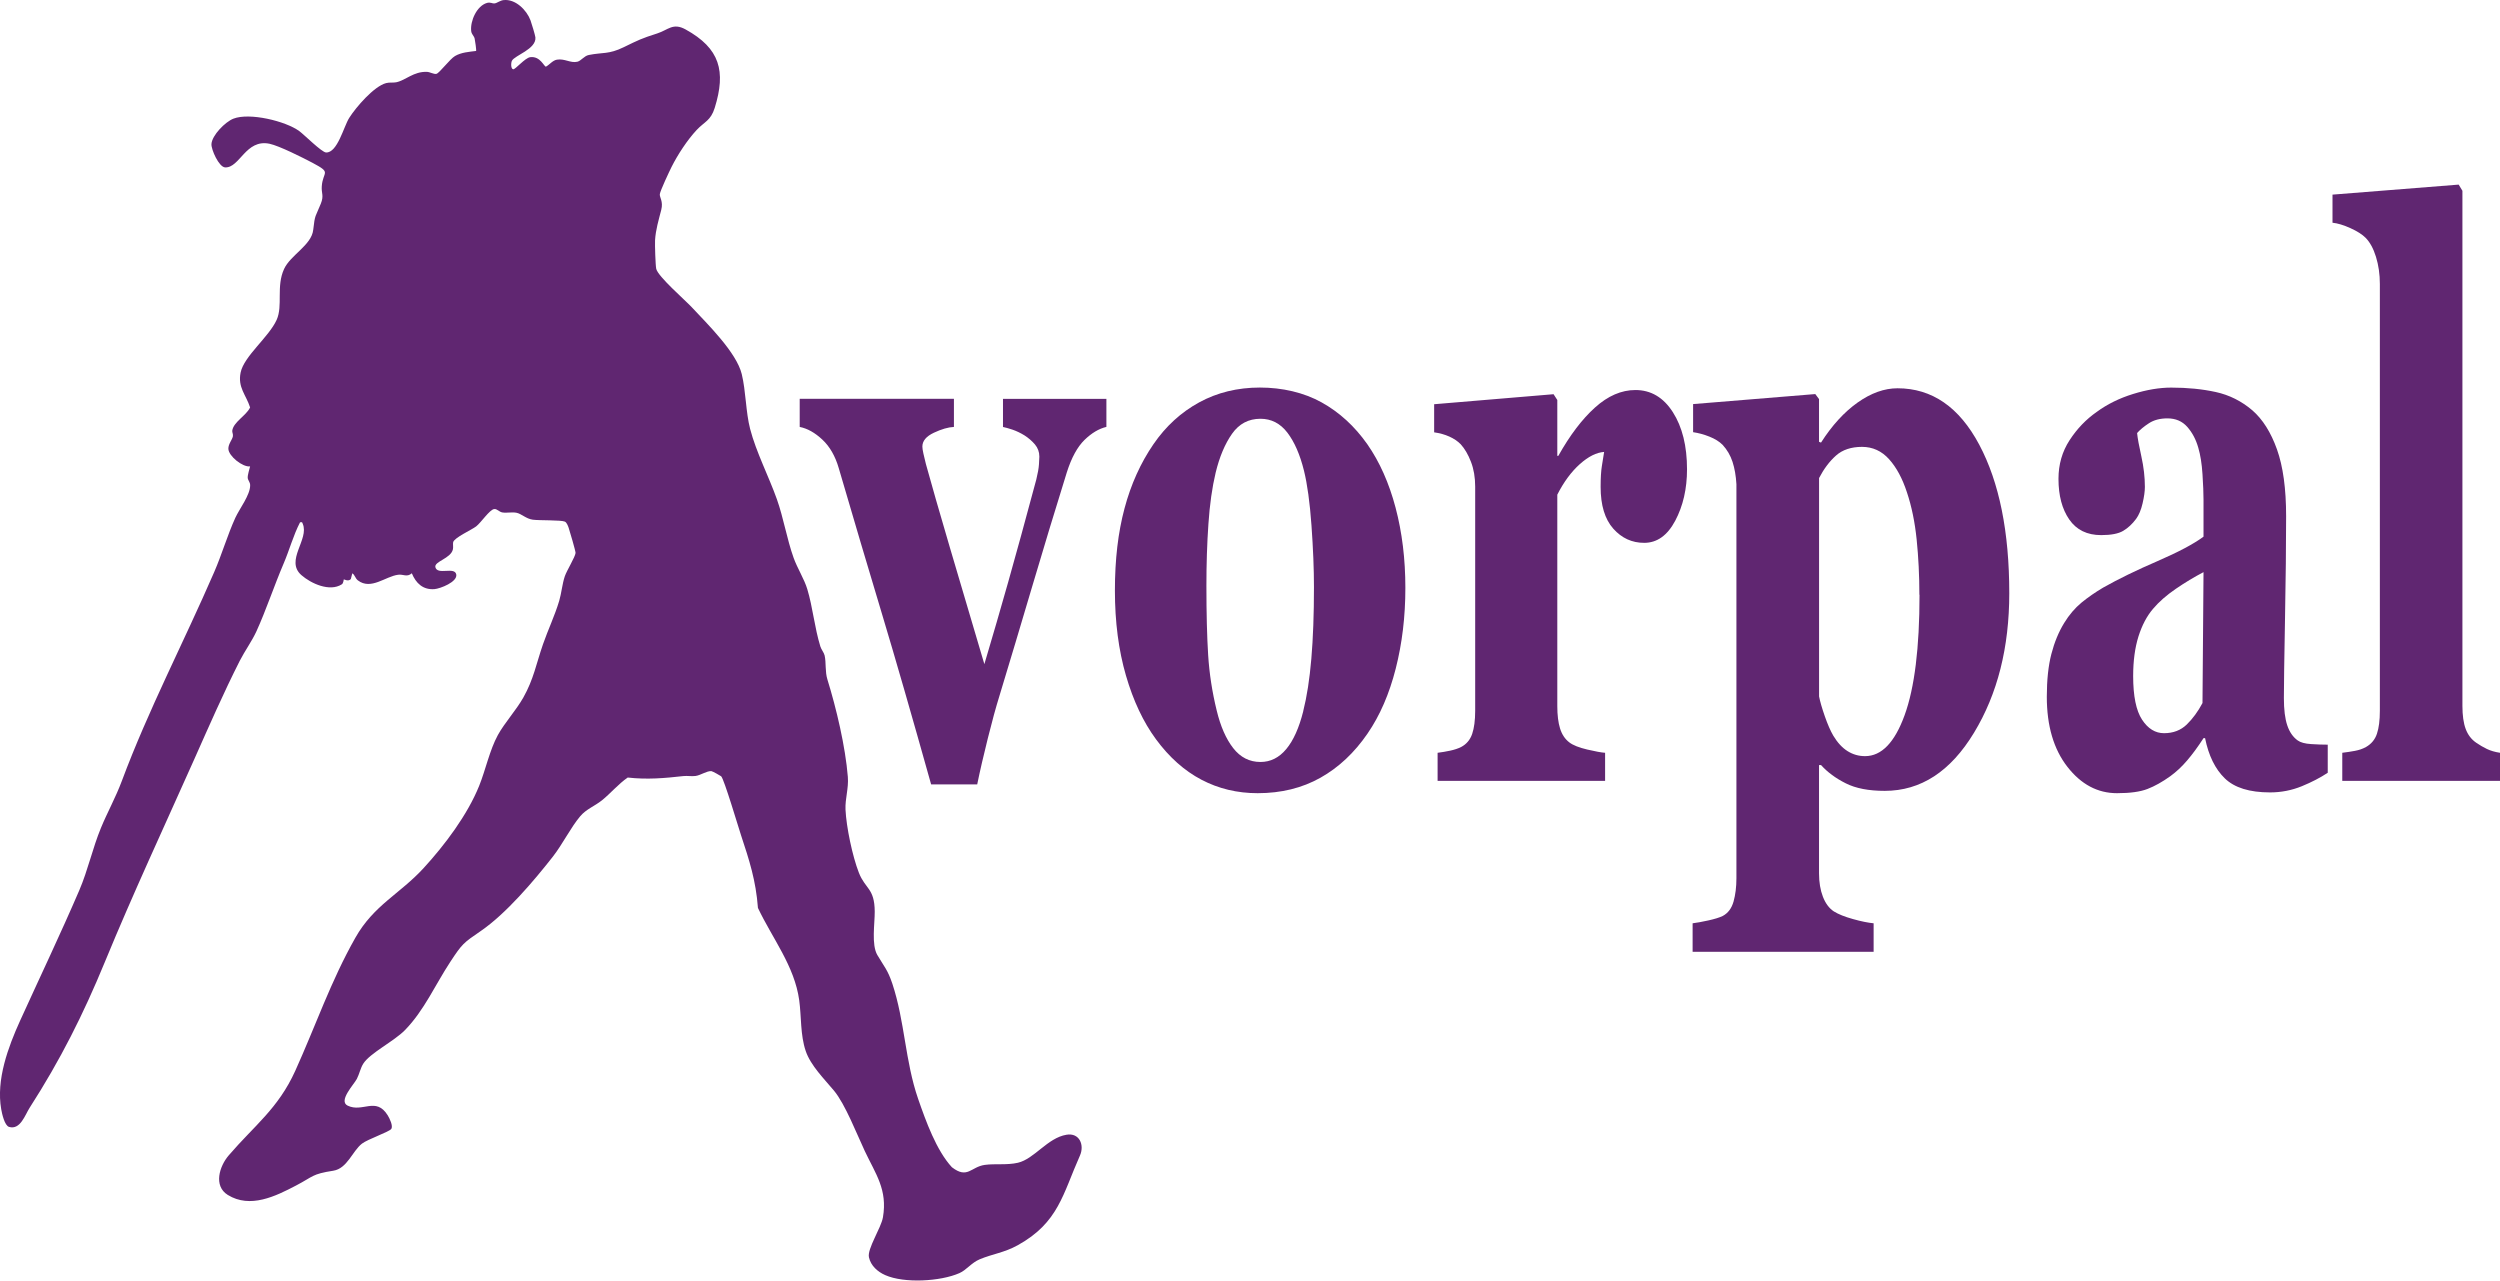
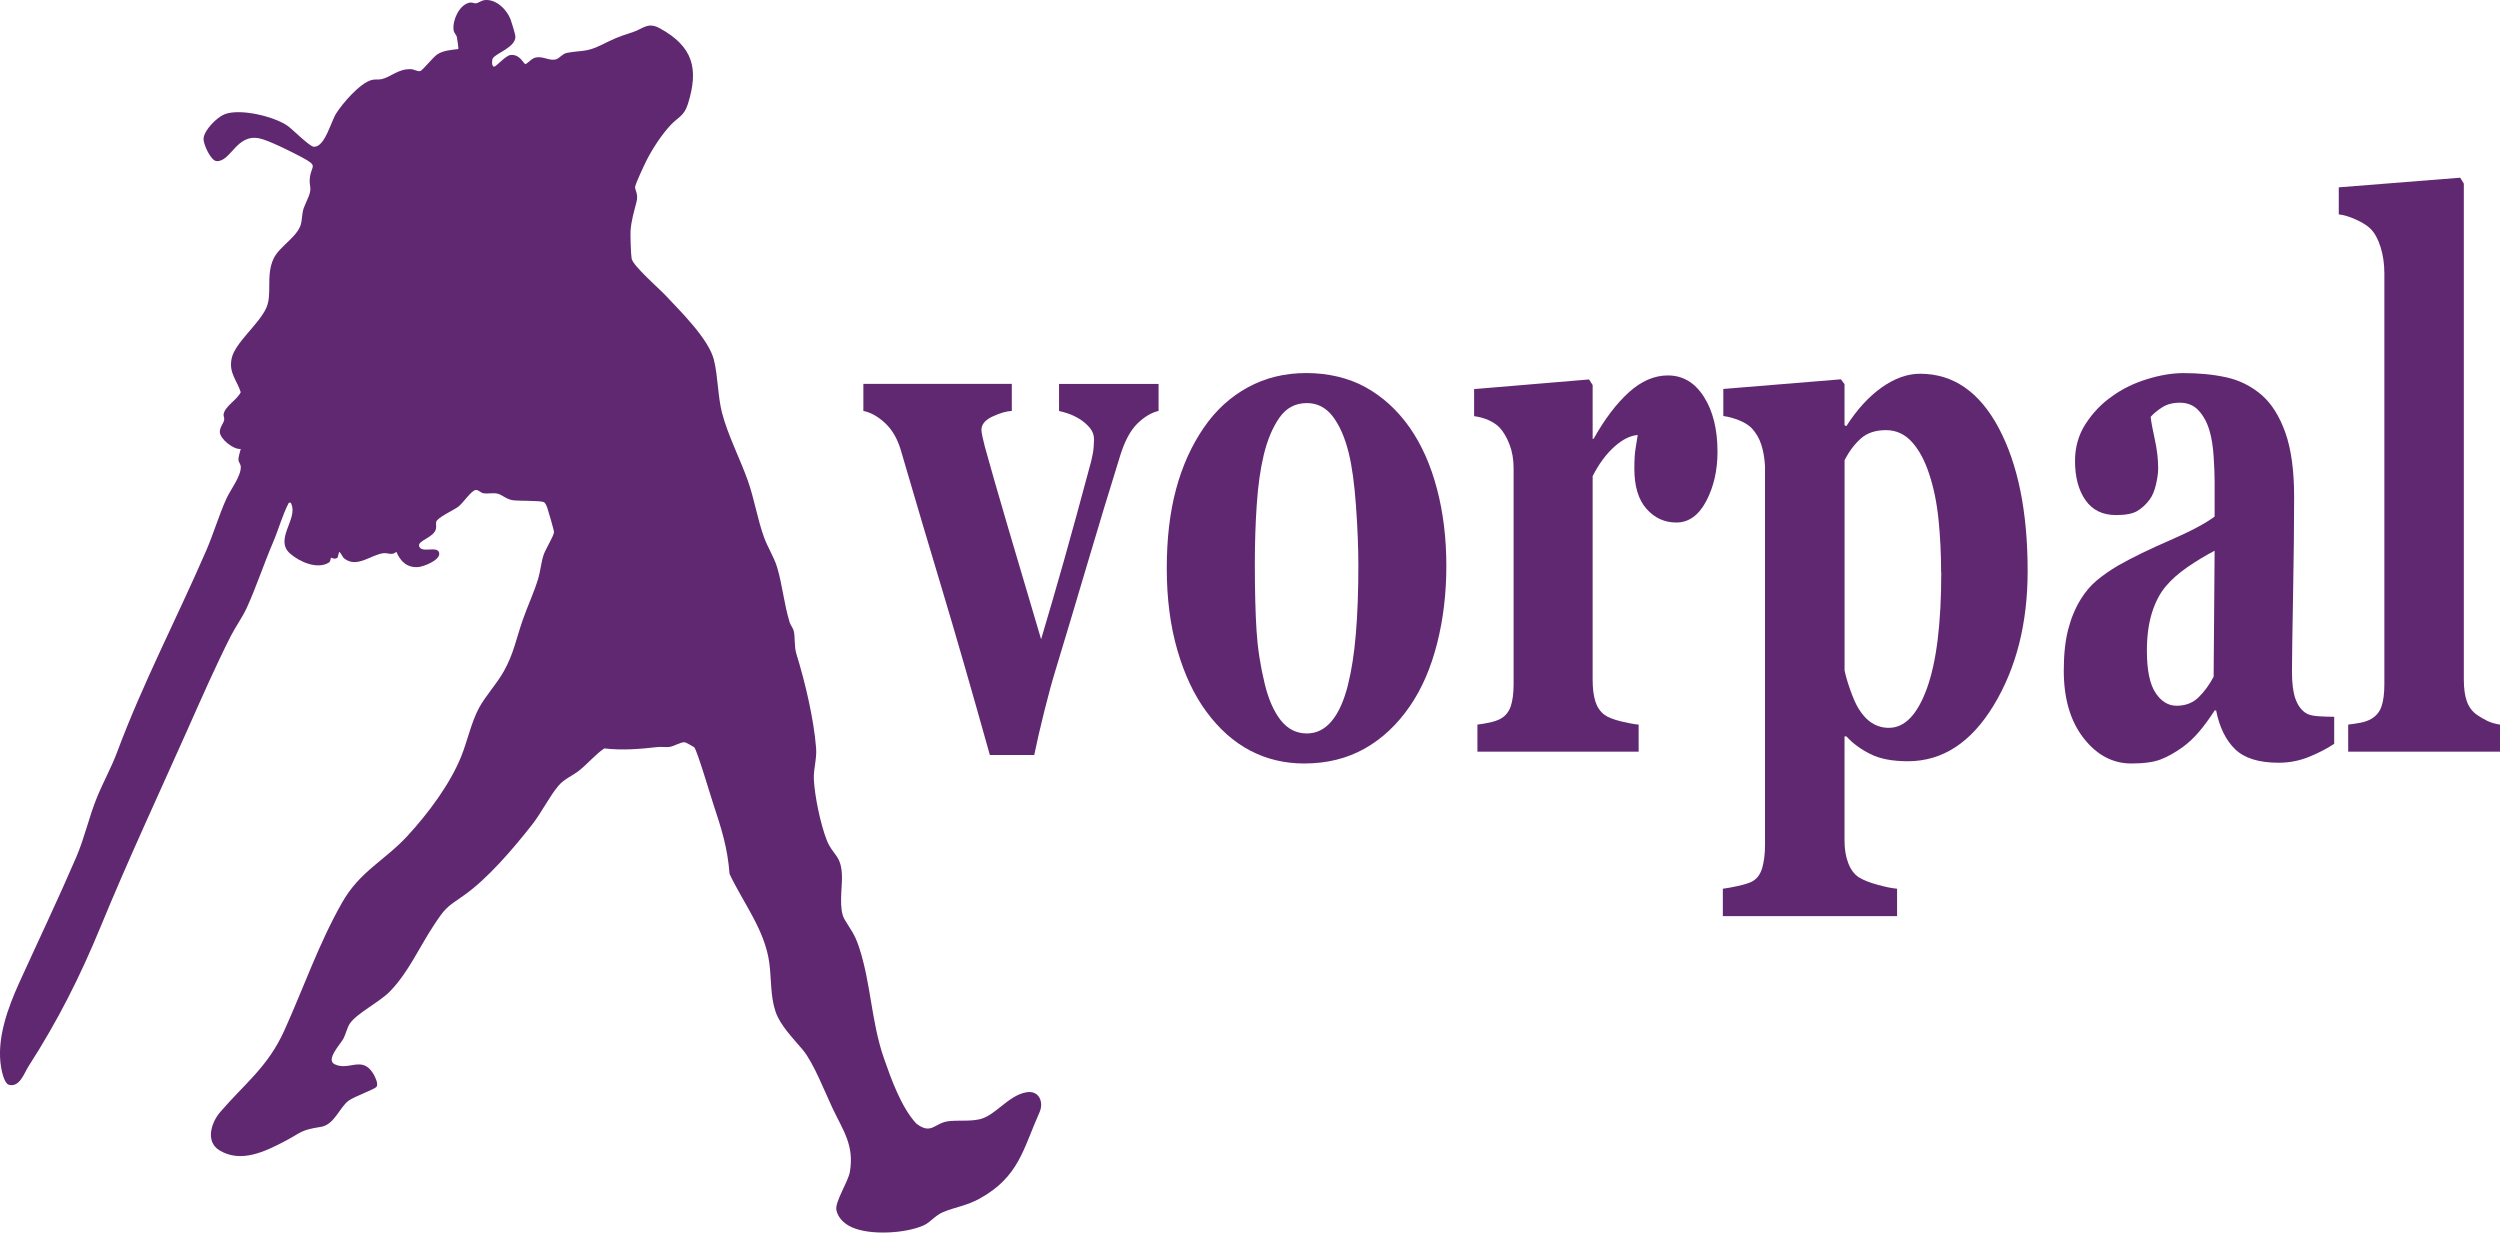
- <svg xmlns="http://www.w3.org/2000/svg" id="Layer_1" data-name="Layer 1" viewBox="0 0 514.19 263.37">
+ <svg xmlns="http://www.w3.org/2000/svg" id="Layer_1" data-name="Layer 1" viewBox="0 0 534.19 263.37">
  <defs>
    <style>
      .cls-1 {
-         fill: #602671;
+         fill: #612872;
      }
    </style>
  </defs>
  <g id="boy">
-     <path class="cls-1" d="M148.37,159.69c-.12-.11-1.85-1.08-2.06-1.09-.95-.06-2.22.87-3.27,1-.82.11-1.67-.07-2.48.02-3.91.44-7.48.75-11.45.3-1.91,1.31-3.55,3.28-5.31,4.69-1.5,1.2-3.23,1.8-4.47,3.28-1.97,2.34-3.62,5.75-5.65,8.34-3.93,5.01-9.57,11.66-14.76,15.23-3.63,2.49-3.84,2.62-6.33,6.41-3.05,4.64-5.34,9.93-9.27,13.97-2.24,2.31-7.18,4.72-8.59,6.91-.59.91-.82,2.18-1.34,3.16-.59,1.14-3.86,4.53-1.89,5.49,3.07,1.5,5.82-1.9,8.24,1.99.39.63,1.17,2.22.72,2.82s-4.83,2.1-6,3c-1.98,1.52-3.02,5.13-5.92,5.58-4.45.69-4.05,1.17-7.68,3.06-4.19,2.19-9.4,4.77-14.01,1.92-3-1.86-1.71-5.92.18-8.12,5.28-6.16,10.17-9.62,13.7-17.41,4.15-9.16,7.32-18.48,12.36-27.37,3.78-6.69,9.12-8.99,13.98-14.26,4.39-4.78,9.06-10.97,11.49-17,1.31-3.25,2.15-7.33,3.83-10.41,1.36-2.5,3.76-5.09,5.25-7.74,2.13-3.78,2.66-6.97,4.04-10.95,1.04-2.99,2.42-5.88,3.33-8.91.47-1.56.62-3.49,1.16-5.08.4-1.17,2.12-3.95,2.21-4.79.03-.32-1.22-4.59-1.43-5.2-.14-.39-.39-1.06-.76-1.24-.75-.36-5.31-.22-6.6-.4-1.37-.18-2.35-1.22-3.33-1.42s-2.01.08-2.93-.07c-.7-.12-1.1-.79-1.7-.7-.95.14-2.69,2.79-3.7,3.57-.94.72-4.56,2.34-4.73,3.27-.08.44.06.95-.05,1.45-.42,1.9-3.91,2.48-3.6,3.68.43,1.68,3.95-.18,4.29,1.47.31,1.54-3.31,2.94-4.5,3.03-2.35.17-3.79-1.21-4.64-3.26-.99.87-1.76.16-2.8.3-2.62.33-5.59,3.21-8.28,1.17-.59-.45-.62-1.15-1.16-1.46l-.31,1.19c-.55.57-1.38.01-1.44.06-.05.04-.04.78-.42,1.02-2.5,1.59-6.34-.18-8.31-1.91-3.4-3,1.66-7.34.29-10.54-.15-.35-.06-.38-.56-.31-1.4,2.72-2.18,5.69-3.38,8.49-1.94,4.54-3.62,9.62-5.58,13.91-.93,2.04-2.41,4.07-3.43,6.07-3.34,6.6-6.32,13.42-9.32,20.16-6.21,13.93-12.64,27.72-18.43,41.79-4.45,10.81-9.17,20.19-15.48,30-.92,1.43-1.91,4.61-4.22,3.93-.93-.27-1.46-2.72-1.62-3.64-1.07-6.05,1.42-12.78,3.89-18.22,4.05-8.91,8.3-17.81,12.17-26.81,1.78-4.15,2.74-8.68,4.44-12.8,1.34-3.26,3.04-6.28,4.31-9.69,5.48-14.69,12.75-28.55,19-42.97,1.56-3.59,2.74-7.64,4.34-11.15.85-1.86,3.09-4.72,3.05-6.71,0-.63-.46-1-.5-1.5-.04-.59.34-1.73.49-2.36-1.55.18-4.42-2.12-4.47-3.62-.03-.98.8-1.87.93-2.57.08-.44-.17-.83-.13-1.15.23-1.8,2.89-3.11,3.67-4.79-.83-2.6-2.58-4.11-1.95-7.18.69-3.37,5.82-7.3,7.41-10.83,1.32-2.93-.13-6.87,1.53-10.47,1.31-2.86,5.64-4.89,5.99-8.03.37-3.31.43-2.56,1.57-5.41.67-1.69.09-2.09.19-3.54.21-3.16,2.16-2.7-1.9-4.85-1.99-1.05-6.83-3.49-8.83-3.92-4.93-1.04-6.12,5-9.15,4.86-1.28-.06-2.87-3.68-2.81-4.79.1-1.82,2.85-4.58,4.51-5.23,3.31-1.3,10.71.48,13.55,2.55,1,.73,4.62,4.36,5.5,4.4,2.36.12,3.64-5.33,4.78-7.12,1.38-2.18,5.09-6.5,7.59-7.15.73-.19,1.39-.03,2.08-.17,1.97-.41,3.54-2.24,6.31-2.14.62.02,1.43.53,1.95.41.61-.14,2.76-3.05,3.83-3.67,1.31-.76,2.86-.85,4.33-1.04.09-.09-.21-2.21-.3-2.56-.15-.59-.63-.83-.71-1.55-.22-2.06,1.16-5.18,3.26-5.77.69-.2,1.05.16,1.57.1.48-.06,1.13-.61,1.83-.68,2.43-.27,4.74,2.02,5.54,4.16.2.53.97,3.08,1.01,3.51.22,2.41-4.29,3.71-4.83,4.81-.21.42-.25,1.64.25,1.75.43.09,2.44-2.36,3.52-2.49,2.07-.26,2.82,1.95,3.23,1.95.77-.43,1.37-1.29,2.27-1.44,1.59-.26,2.78.75,4.18.43.78-.18,1.4-1.2,2.36-1.39,2.89-.58,4.08-.09,7.16-1.59s3.62-1.79,6.91-2.84c2.27-.73,3.23-2.26,5.83-.83,7.08,3.9,8.35,8.58,6,16.14-.82,2.64-2.11,2.83-3.71,4.54-1.92,2.05-3.9,5.08-5.16,7.59-.46.92-2.33,4.89-2.42,5.6-.09.67.75,1.47.29,3.26-.52,2.04-1.14,4.06-1.27,6.23-.05.9.08,5.14.24,5.88.36,1.59,5.89,6.38,7.33,7.92,3.23,3.46,9.17,9.27,10.26,13.73.86,3.53.82,7.79,1.72,11.27,1.23,4.75,3.86,9.83,5.51,14.48,1.38,3.9,2.05,8.17,3.44,12.05.74,2.08,2.2,4.39,2.81,6.43,1.13,3.74,1.48,7.87,2.69,11.8.2.64.75,1.27.88,1.86.33,1.49.06,3.29.57,4.93,1.83,5.91,3.7,13.78,4.2,20.03.19,2.37-.58,4.49-.48,6.72.17,3.61,1.43,9.61,2.75,12.99s3.23,3.16,3.26,7.98c.02,2.49-.71,6.82.54,8.95,1.39,2.37,2.12,3.01,3.09,5.91,2.57,7.75,2.61,15.91,5.3,23.68,1.58,4.55,3.74,10.58,6.94,14.05,3.22,2.49,3.9-.08,6.77-.48,2.13-.29,4.57.08,6.81-.44,3.37-.78,6.09-5.11,9.98-5.76,2.7-.46,3.74,2.13,2.78,4.28-3.53,7.91-4.39,13.79-12.79,18.44-2.8,1.55-5.17,1.78-7.84,2.9-1.71.72-2.7,2.2-4.16,2.84-3.9,1.72-11.36,2.14-15.26.41-1.57-.69-2.96-1.92-3.35-3.66s2.51-6.04,2.88-8.23c.97-5.7-1.5-8.89-3.74-13.64-1.62-3.44-4.01-9.62-6.33-12.41-1.94-2.34-4.81-5.16-5.82-8.17-1.12-3.31-.87-7.06-1.33-10.42-.96-7.04-5.52-12.71-8.49-18.99-.43-5.67-1.76-9.76-3.49-14.99-.55-1.66-3.48-11.54-4.06-12.06h.03Z" />
+     <path class="cls-1" d="M148.37,159.69c-.12-.11-1.85-1.08-2.06-1.09-.95-.06-2.22.87-3.27,1-.82.11-1.67-.07-2.48.02-3.91.44-7.48.75-11.45.3-1.91,1.31-3.55,3.28-5.31,4.69-1.5,1.2-3.23,1.8-4.47,3.28-1.97,2.34-3.62,5.75-5.65,8.34-3.93,5.01-9.57,11.66-14.76,15.23-3.63,2.49-3.84,2.62-6.33,6.41-3.05,4.64-5.34,9.93-9.27,13.97-2.24,2.31-7.18,4.72-8.59,6.91-.59.91-.82,2.18-1.34,3.16-.59,1.14-3.86,4.53-1.89,5.49,3.07,1.5,5.82-1.9,8.24,1.99.39.63,1.17,2.22.72,2.82s-4.83,2.1-6,3c-1.98,1.52-3.02,5.13-5.92,5.58-4.45.69-4.05,1.17-7.68,3.06-4.19,2.19-9.4,4.77-14.01,1.92-3-1.86-1.71-5.92.18-8.12,5.28-6.16,10.17-9.62,13.7-17.41,4.15-9.16,7.32-18.48,12.36-27.37,3.78-6.69,9.12-8.99,13.98-14.26,4.39-4.78,9.06-10.97,11.49-17,1.31-3.25,2.15-7.33,3.83-10.41,1.36-2.5,3.76-5.09,5.25-7.74,2.13-3.78,2.66-6.97,4.04-10.95,1.04-2.99,2.42-5.88,3.33-8.91.47-1.56.62-3.49,1.16-5.08.4-1.17,2.12-3.95,2.21-4.79.03-.32-1.22-4.59-1.43-5.2-.14-.39-.39-1.06-.76-1.24-.75-.36-5.31-.22-6.6-.4-1.37-.18-2.35-1.22-3.33-1.42s-2.01.08-2.93-.07c-.7-.12-1.1-.79-1.7-.7-.95.14-2.69,2.79-3.7,3.57-.94.72-4.56,2.34-4.73,3.27-.08.44.06.95-.05,1.45-.42,1.9-3.91,2.48-3.6,3.68.43,1.68,3.95-.18,4.29,1.47.31,1.54-3.31,2.94-4.5,3.03-2.35.17-3.79-1.21-4.64-3.26-.99.87-1.76.16-2.8.3-2.62.33-5.59,3.21-8.28,1.17-.59-.45-.62-1.15-1.16-1.46l-.31,1.19c-.55.57-1.38.01-1.44.06-.05.04-.04.78-.42,1.02-2.5,1.59-6.34-.18-8.31-1.91-3.4-3,1.66-7.34.29-10.54-.15-.35-.06-.38-.56-.31-1.4,2.72-2.18,5.69-3.38,8.49-1.94,4.54-3.62,9.62-5.58,13.91-.93,2.04-2.41,4.07-3.43,6.07-3.34,6.6-6.32,13.42-9.32,20.16-6.21,13.93-12.64,27.72-18.43,41.79-4.45,10.81-9.17,20.19-15.48,30-.92,1.43-1.91,4.61-4.22,3.93-.93-.27-1.46-2.72-1.62-3.64-1.07-6.05,1.42-12.78,3.89-18.22,4.05-8.91,8.3-17.81,12.17-26.81,1.78-4.15,2.74-8.68,4.44-12.8,1.34-3.26,3.04-6.28,4.31-9.69,5.48-14.69,12.75-28.55,19-42.97,1.56-3.59,2.74-7.64,4.34-11.15.85-1.86,3.09-4.72,3.05-6.71,0-.63-.46-1-.5-1.5-.04-.59.34-1.73.49-2.36-1.55.18-4.42-2.12-4.47-3.62-.03-.98.8-1.87.93-2.57.08-.44-.17-.83-.13-1.15.23-1.8,2.89-3.11,3.67-4.79-.83-2.6-2.58-4.11-1.95-7.18.69-3.37,5.82-7.3,7.41-10.83,1.32-2.93-.13-6.87,1.53-10.47,1.31-2.86,5.64-4.89,5.99-8.03.37-3.31.43-2.56,1.57-5.41.67-1.69.09-2.09.19-3.54.21-3.16,2.16-2.7-1.9-4.85-1.99-1.05-6.83-3.49-8.83-3.92-4.93-1.04-6.12,5-9.15,4.86-1.28-.06-2.87-3.68-2.81-4.79.1-1.82,2.85-4.58,4.51-5.23,3.31-1.3,10.71.48,13.55,2.55,1,.73,4.62,4.36,5.5,4.4,2.36.12,3.64-5.33,4.78-7.12,1.38-2.18,5.09-6.5,7.59-7.15.73-.19,1.39-.03,2.08-.17,1.97-.41,3.54-2.24,6.31-2.14.62.02,1.43.53,1.95.41.61-.14,2.76-3.05,3.83-3.67,1.31-.76,2.86-.85,4.33-1.04.09-.09-.21-2.21-.3-2.56-.15-.59-.63-.83-.71-1.55-.22-2.06,1.16-5.18,3.26-5.77.69-.2,1.05.16,1.57.1.48-.06,1.13-.61,1.83-.68,2.43-.27,4.74,2.02,5.54,4.16.2.53.97,3.08,1.01,3.51.22,2.41-4.29,3.71-4.83,4.81-.21.42-.25,1.64.25,1.75.43.09,2.44-2.36,3.52-2.49,2.07-.26,2.82,1.95,3.23,1.95.77-.43,1.37-1.29,2.27-1.44,1.59-.26,2.78.75,4.18.43.78-.18,1.4-1.2,2.36-1.39,2.89-.58,4.08-.09,7.16-1.59,3.08-1.5,3.62-1.79,6.91-2.84,2.27-.73,3.23-2.26,5.83-.83,7.08,3.9,8.35,8.58,6,16.14-.82,2.64-2.11,2.83-3.71,4.54-1.92,2.05-3.9,5.08-5.16,7.59-.46.92-2.33,4.89-2.42,5.6-.09.67.75,1.47.29,3.26-.52,2.04-1.14,4.06-1.27,6.23-.05.9.08,5.14.24,5.88.36,1.59,5.89,6.38,7.33,7.92,3.23,3.46,9.17,9.27,10.26,13.73.86,3.53.82,7.79,1.72,11.27,1.23,4.75,3.86,9.83,5.51,14.48,1.38,3.9,2.05,8.17,3.44,12.05.74,2.08,2.2,4.39,2.81,6.43,1.13,3.74,1.48,7.87,2.69,11.8.2.64.75,1.27.88,1.86.33,1.49.06,3.29.57,4.93,1.83,5.91,3.7,13.78,4.2,20.03.19,2.37-.58,4.49-.48,6.72.17,3.61,1.43,9.61,2.75,12.99s3.23,3.16,3.26,7.98c.02,2.49-.71,6.82.54,8.95,1.39,2.37,2.12,3.01,3.09,5.91,2.57,7.75,2.61,15.91,5.3,23.68,1.58,4.55,3.74,10.58,6.94,14.05,3.22,2.49,3.9-.08,6.77-.48,2.13-.29,4.57.08,6.81-.44,3.37-.78,6.09-5.11,9.98-5.76,2.7-.46,3.74,2.13,2.78,4.28-3.53,7.91-4.39,13.79-12.79,18.44-2.8,1.55-5.17,1.78-7.84,2.9-1.71.72-2.7,2.2-4.16,2.84-3.9,1.72-11.36,2.14-15.26.41-1.57-.69-2.96-1.92-3.35-3.66s2.51-6.04,2.88-8.23c.97-5.7-1.5-8.89-3.74-13.64-1.62-3.44-4.01-9.62-6.33-12.41-1.94-2.34-4.81-5.16-5.82-8.17-1.12-3.31-.87-7.06-1.33-10.42-.96-7.04-5.52-12.71-8.49-18.99-.43-5.67-1.76-9.76-3.49-14.99-.55-1.66-3.48-11.54-4.06-12.06h.03Z" />
  </g>
  <g id="vorpal">
    <g>
-       <path class="cls-1" d="M227.56,87.8c-1.55.37-3.05,1.27-4.51,2.69-1.46,1.43-2.67,3.64-3.63,6.66-2.4,7.71-4.76,15.49-7.08,23.33-2.32,7.84-4.59,15.44-6.82,22.78-.69,2.22-1.47,5.07-2.34,8.56s-1.61,6.66-2.19,9.51h-9.48c-3.95-14.1-7.32-25.8-10.12-35.1-2.8-9.3-5.76-19.28-8.88-29.95-.72-2.48-1.85-4.44-3.37-5.86-1.53-1.43-3.08-2.3-4.66-2.61v-5.78h31.72v5.78c-1.17.05-2.54.45-4.12,1.19s-2.37,1.69-2.37,2.85c0,.32.07.79.21,1.43.14.63.31,1.35.51,2.14,1.1,4.01,2.76,9.79,4.98,17.34s4.57,15.49,7.05,23.84c1.71-5.75,3.35-11.39,4.91-16.91s3.49-12.55,5.78-21.1c.31-1.27.49-2.3.54-3.09s.08-1.32.08-1.58c0-.95-.3-1.78-.9-2.5-.6-.71-1.32-1.33-2.14-1.86-.86-.53-1.69-.92-2.48-1.19-.79-.26-1.45-.45-1.96-.55v-5.78h21.27v5.78-.02Z" />
-       <path class="cls-1" d="M281.22,91.36c2.54,3.64,4.48,8,5.82,13.07,1.34,5.07,2.01,10.56,2.01,16.48s-.66,11.4-1.98,16.6-3.25,9.65-5.79,13.35c-2.71,3.96-5.95,7-9.71,9.11-3.76,2.11-8.06,3.17-12.9,3.17-4.19,0-8.04-.92-11.56-2.77s-6.63-4.62-9.35-8.32c-2.61-3.54-4.67-7.91-6.18-13.11-1.51-5.2-2.27-11.02-2.27-17.47s.66-11.98,1.98-16.92c1.32-4.94,3.3-9.33,5.95-13.19,2.54-3.7,5.67-6.56,9.4-8.6,3.72-2.03,7.89-3.05,12.49-3.05s9.04,1.02,12.69,3.05c3.66,2.03,6.79,4.9,9.4,8.6h0ZM268.04,146.27c.75-2.96,1.31-6.55,1.67-10.78.36-4.23.54-9.14.54-14.74,0-3.7-.17-7.92-.51-12.68-.34-4.75-.86-8.5-1.54-11.25-.82-3.33-1.97-5.94-3.42-7.84-1.46-1.9-3.3-2.85-5.54-2.85-2.44,0-4.39,1.03-5.84,3.09s-2.58,4.73-3.37,8c-.72,3.01-1.22,6.54-1.49,10.58-.28,4.04-.41,8.25-.41,12.64,0,5.76.12,10.52.36,14.3s.82,7.57,1.75,11.37c.79,3.28,1.92,5.86,3.4,7.76,1.48,1.9,3.35,2.85,5.61,2.85,2.06,0,3.83-.88,5.3-2.65,1.48-1.77,2.64-4.37,3.5-7.8h0Z" />
-       <path class="cls-1" d="M346.98,96.51c0,4.01-.81,7.54-2.42,10.58-1.61,3.04-3.74,4.56-6.39,4.56-2.51,0-4.63-.97-6.36-2.92-1.73-1.95-2.6-4.81-2.6-8.6,0-1.84.09-3.27.26-4.3s.33-1.99.46-2.88c-1.58.11-3.24.94-5,2.51-1.75,1.57-3.3,3.66-4.63,6.28v43.5c0,1.85.19,3.38.57,4.6s1.01,2.17,1.9,2.85c.75.58,1.98,1.07,3.68,1.47,1.7.4,2.93.62,3.68.67v5.78h-34.45v-5.78c.86-.11,1.73-.25,2.6-.44.88-.19,1.62-.44,2.24-.75,1.1-.58,1.85-1.48,2.27-2.69.41-1.21.62-2.8.62-4.75v-46.11c0-1.9-.29-3.61-.87-5.11-.58-1.51-1.29-2.71-2.11-3.61-.62-.63-1.4-1.16-2.34-1.58s-1.98-.71-3.12-.87v-5.78l24.56-2.06.77,1.19v11.49h.21c2.37-4.23,4.88-7.54,7.54-9.94,2.66-2.4,5.43-3.6,8.32-3.6,3.19,0,5.76,1.52,7.7,4.56s2.91,6.96,2.91,11.77v-.04Z" />
-       <path class="cls-1" d="M413.26,122.02c0,11.15-2.42,20.71-7.25,28.68-4.83,7.98-10.95,11.96-18.36,11.96-3.29,0-5.97-.51-8.02-1.55-2.06-1.03-3.76-2.28-5.09-3.76h-.41v22.26c0,1.85.27,3.46.8,4.83s1.28,2.38,2.24,3.01c.93.58,2.24,1.11,3.94,1.58,1.7.48,3.12.76,4.25.87v5.86h-37.23v-5.86c.86-.11,1.94-.3,3.24-.59s2.28-.59,2.94-.91c1.1-.58,1.84-1.57,2.24-2.97.39-1.4.59-3,.59-4.79v-81.05c-.1-1.74-.37-3.27-.8-4.6-.43-1.32-1.11-2.48-2.03-3.49-.69-.69-1.6-1.25-2.73-1.7s-2.25-.75-3.35-.91v-5.78l25.13-2.06.77,1.03v8.79l.41.16c2.26-3.54,4.77-6.28,7.53-8.24,2.76-1.95,5.49-2.93,8.2-2.93,7.1,0,12.7,3.87,16.82,11.61,4.11,7.74,6.17,17.92,6.17,30.54h0ZM394.77,122.34c0-3.96-.19-7.75-.56-11.37s-1.04-6.85-2-9.71c-.93-2.85-2.15-5.12-3.67-6.81-1.52-1.69-3.38-2.54-5.57-2.54s-4.01.59-5.34,1.78c-1.34,1.19-2.5,2.73-3.49,4.63v44.92c.21,1.06.6,2.42,1.18,4.08.58,1.66,1.16,3,1.75,4,.86,1.43,1.83,2.48,2.93,3.17s2.29,1.03,3.6,1.03c3.39,0,6.1-2.81,8.14-8.44,2.04-5.63,3.06-13.88,3.06-24.76l-.03.02Z" />
-       <path class="cls-1" d="M478.76,158.94c-1.51,1-3.29,1.93-5.34,2.77-2.06.84-4.23,1.27-6.53,1.27-4.21,0-7.31-.96-9.3-2.89-1.99-1.93-3.34-4.69-4.06-8.28h-.31c-1.17,1.8-2.29,3.33-3.38,4.6-1.08,1.27-2.24,2.35-3.48,3.25-1.62,1.16-3.17,2.03-4.67,2.61s-3.58.87-6.27.87c-3.99,0-7.39-1.81-10.21-5.43s-4.23-8.42-4.23-14.4c0-3.44.31-6.36.93-8.77s1.5-4.54,2.63-6.39c1.03-1.69,2.23-3.09,3.58-4.21,1.36-1.11,2.85-2.14,4.46-3.09,3.1-1.75,6.81-3.56,11.14-5.43,4.33-1.88,7.5-3.56,9.49-5.04v-7.61c0-1.32-.07-3.06-.21-5.23s-.43-3.99-.87-5.47c-.48-1.69-1.24-3.12-2.27-4.28s-2.39-1.74-4.07-1.74c-1.51,0-2.77.33-3.79.99s-1.83,1.33-2.45,2.02c.1,1.06.4,2.67.88,4.83.48,2.17.72,4.25.72,6.26,0,.9-.16,2.02-.47,3.37-.31,1.35-.76,2.42-1.34,3.21-.79,1.06-1.68,1.88-2.66,2.46s-2.49.87-4.52.87c-2.89,0-5.08-1.07-6.56-3.21-1.48-2.14-2.22-4.92-2.22-8.36,0-2.96.76-5.61,2.29-7.96,1.53-2.35,3.39-4.29,5.59-5.82,2.16-1.58,4.65-2.81,7.47-3.68,2.81-.87,5.42-1.31,7.83-1.31,3.33,0,6.39.3,9.17.91,2.78.61,5.29,1.86,7.52,3.76,2.13,1.85,3.82,4.53,5.07,8.04s1.88,8.09,1.88,13.75c0,5.97-.08,13.05-.23,21.23-.15,8.19-.23,13.58-.23,16.16,0,2.38.23,4.25.7,5.63.46,1.37,1.18,2.4,2.14,3.09.58.42,1.5.67,2.76.75,1.25.08,2.39.12,3.42.12v5.78h0ZM453.22,117.67c-1.93,1.01-3.84,2.16-5.74,3.46-1.89,1.3-3.45,2.66-4.65,4.09-1.27,1.48-2.27,3.38-3,5.68-.72,2.3-1.09,5.02-1.09,8.14,0,4.13.61,7.12,1.83,8.98s2.73,2.78,4.52,2.78c1.89,0,3.45-.6,4.68-1.79,1.22-1.19,2.3-2.66,3.23-4.41l.21-26.92h.01Z" />
-       <path class="cls-1" d="M514.19,160.61h-32.44v-5.78c.9-.11,1.77-.24,2.62-.4s1.6-.42,2.26-.79c1.11-.63,1.86-1.55,2.25-2.73.4-1.19.6-2.76.6-4.71V58.41c0-2.01-.27-3.87-.8-5.59-.53-1.72-1.25-3.02-2.14-3.92-.69-.69-1.73-1.35-3.12-1.98-1.39-.63-2.62-1-3.68-1.11v-5.78l25.95-2.06.77,1.27v105.93c0,1.95.22,3.54.67,4.75.45,1.22,1.18,2.17,2.18,2.85.69.48,1.42.9,2.18,1.27s1.66.63,2.7.79v5.78Z" />
+       <path class="cls-1" d="M247.56,87.8c-1.55.37-3.05,1.27-4.51,2.69-1.46,1.43-2.67,3.64-3.63,6.66-2.4,7.71-4.76,15.49-7.08,23.33-2.32,7.84-4.59,15.44-6.82,22.78-.69,2.22-1.47,5.07-2.34,8.56s-1.61,6.66-2.19,9.51h-9.48c-3.95-14.1-7.32-25.8-10.12-35.1-2.8-9.3-5.76-19.28-8.88-29.95-.72-2.48-1.85-4.44-3.37-5.86-1.53-1.43-3.08-2.3-4.66-2.61v-5.78h31.72v5.78c-1.17.05-2.54.45-4.12,1.19s-2.37,1.69-2.37,2.85c0,.32.07.79.21,1.43.14.63.31,1.35.51,2.14,1.1,4.01,2.76,9.79,4.98,17.34s4.57,15.49,7.05,23.84c1.71-5.75,3.35-11.39,4.91-16.91s3.49-12.55,5.78-21.1c.31-1.27.49-2.3.54-3.09s.08-1.32.08-1.58c0-.95-.3-1.78-.9-2.5-.6-.71-1.32-1.33-2.14-1.86-.86-.53-1.69-.92-2.48-1.19-.79-.26-1.45-.45-1.96-.55v-5.78h21.27v5.78-.02h0Z" />
+       <path class="cls-1" d="M301.22,91.36c2.54,3.64,4.48,8,5.82,13.07s2.01,10.56,2.01,16.48-.66,11.4-1.98,16.6-3.25,9.65-5.79,13.35c-2.71,3.96-5.95,7-9.71,9.11-3.76,2.11-8.06,3.17-12.9,3.17-4.19,0-8.04-.92-11.56-2.77s-6.63-4.62-9.35-8.32c-2.61-3.54-4.67-7.91-6.18-13.11s-2.27-11.02-2.27-17.47.66-11.98,1.98-16.92c1.32-4.94,3.3-9.33,5.95-13.19,2.54-3.7,5.67-6.56,9.4-8.6,3.72-2.03,7.89-3.05,12.49-3.05s9.04,1.02,12.69,3.05c3.66,2.03,6.79,4.9,9.4,8.6h0ZM288.04,146.27c.75-2.96,1.31-6.55,1.67-10.78.36-4.23.54-9.14.54-14.74,0-3.7-.17-7.92-.51-12.68-.34-4.75-.86-8.5-1.54-11.25-.82-3.33-1.97-5.94-3.42-7.84-1.46-1.9-3.3-2.85-5.54-2.85-2.44,0-4.39,1.03-5.84,3.09s-2.58,4.73-3.37,8c-.72,3.01-1.22,6.54-1.49,10.58-.28,4.04-.41,8.25-.41,12.64,0,5.76.12,10.52.36,14.3s.82,7.57,1.75,11.37c.79,3.28,1.92,5.86,3.4,7.76s3.35,2.85,5.61,2.85c2.06,0,3.83-.88,5.3-2.65,1.48-1.77,2.64-4.37,3.5-7.8h0Z" />
+       <path class="cls-1" d="M366.99,96.51c0,4.01-.81,7.54-2.42,10.58-1.61,3.04-3.74,4.56-6.39,4.56-2.51,0-4.63-.97-6.36-2.92-1.73-1.95-2.6-4.81-2.6-8.6,0-1.84.09-3.27.26-4.3s.33-1.99.46-2.88c-1.58.11-3.24.94-5,2.51-1.75,1.57-3.3,3.66-4.63,6.28v43.5c0,1.85.19,3.38.57,4.6s1.01,2.17,1.9,2.85c.75.58,1.98,1.07,3.68,1.47,1.7.4,2.93.62,3.68.67v5.78h-34.45v-5.78c.86-.11,1.73-.25,2.6-.44.88-.19,1.62-.44,2.24-.75,1.1-.58,1.85-1.48,2.27-2.69.41-1.21.62-2.8.62-4.75v-46.11c0-1.9-.29-3.61-.87-5.11-.58-1.51-1.29-2.71-2.11-3.61-.62-.63-1.4-1.16-2.34-1.58s-1.98-.71-3.12-.87v-5.78l24.56-2.06.77,1.19v11.49h.21c2.37-4.23,4.88-7.54,7.54-9.94s5.43-3.6,8.32-3.6c3.19,0,5.76,1.52,7.7,4.56s2.91,6.96,2.91,11.77v-.04h0Z" />
+       <path class="cls-1" d="M433.26,122.02c0,11.15-2.42,20.71-7.25,28.68-4.83,7.98-10.95,11.96-18.36,11.96-3.29,0-5.97-.51-8.02-1.55-2.06-1.03-3.76-2.28-5.09-3.76h-.41v22.26c0,1.85.27,3.46.8,4.83s1.28,2.38,2.24,3.01c.93.58,2.24,1.11,3.94,1.58,1.7.48,3.12.76,4.25.87v5.86h-37.23v-5.86c.86-.11,1.94-.3,3.24-.59s2.28-.59,2.94-.91c1.1-.58,1.84-1.57,2.24-2.97.39-1.4.59-3,.59-4.79v-81.05c-.1-1.74-.37-3.27-.8-4.6-.43-1.32-1.11-2.48-2.03-3.49-.69-.69-1.6-1.25-2.73-1.7s-2.25-.75-3.35-.91v-5.78l25.13-2.06.77,1.03v8.79l.41.16c2.26-3.54,4.77-6.28,7.53-8.24,2.76-1.95,5.49-2.93,8.2-2.93,7.1,0,12.7,3.87,16.82,11.61,4.11,7.74,6.17,17.92,6.17,30.54h0ZM414.77,122.34c0-3.96-.19-7.75-.56-11.37s-1.04-6.85-2-9.71c-.93-2.85-2.15-5.12-3.67-6.81-1.52-1.69-3.38-2.54-5.57-2.54s-4.01.59-5.34,1.78c-1.34,1.19-2.5,2.73-3.49,4.63v44.92c.21,1.06.6,2.42,1.18,4.08s1.16,3,1.75,4c.86,1.43,1.83,2.48,2.93,3.17s2.29,1.03,3.6,1.03c3.39,0,6.1-2.81,8.14-8.44s3.06-13.88,3.06-24.76l-.03.02h0Z" />
+       <path class="cls-1" d="M498.76,158.94c-1.51,1-3.29,1.93-5.34,2.77-2.06.84-4.23,1.27-6.53,1.27-4.21,0-7.31-.96-9.3-2.89s-3.34-4.69-4.06-8.28h-.31c-1.17,1.8-2.29,3.33-3.38,4.6-1.08,1.27-2.24,2.35-3.48,3.25-1.62,1.16-3.17,2.03-4.67,2.61s-3.58.87-6.27.87c-3.99,0-7.39-1.81-10.21-5.43s-4.23-8.42-4.23-14.4c0-3.44.31-6.36.93-8.77s1.5-4.54,2.63-6.39c1.03-1.69,2.23-3.09,3.58-4.21,1.36-1.11,2.85-2.14,4.46-3.09,3.1-1.75,6.81-3.56,11.14-5.43,4.33-1.88,7.5-3.56,9.49-5.04v-7.61c0-1.32-.07-3.06-.21-5.23s-.43-3.99-.87-5.47c-.48-1.69-1.24-3.12-2.27-4.28s-2.39-1.74-4.07-1.74c-1.51,0-2.77.33-3.79.99s-1.83,1.33-2.45,2.02c.1,1.06.4,2.67.88,4.83.48,2.17.72,4.25.72,6.26,0,.9-.16,2.02-.47,3.37-.31,1.35-.76,2.42-1.34,3.21-.79,1.06-1.68,1.88-2.66,2.46s-2.49.87-4.52.87c-2.89,0-5.08-1.07-6.56-3.21s-2.22-4.92-2.22-8.36c0-2.96.76-5.61,2.29-7.96s3.39-4.29,5.59-5.82c2.16-1.58,4.65-2.81,7.47-3.68,2.81-.87,5.42-1.31,7.83-1.31,3.33,0,6.39.3,9.17.91s5.29,1.86,7.52,3.76c2.13,1.85,3.82,4.53,5.07,8.04s1.88,8.09,1.88,13.75c0,5.97-.08,13.05-.23,21.23-.15,8.19-.23,13.58-.23,16.16,0,2.38.23,4.25.7,5.63.46,1.37,1.18,2.4,2.14,3.09.58.42,1.5.67,2.76.75,1.25.08,2.39.12,3.42.12v5.78h0ZM473.22,117.67c-1.93,1.01-3.84,2.16-5.74,3.46-1.89,1.3-3.45,2.66-4.65,4.09-1.27,1.48-2.27,3.38-3,5.68-.72,2.3-1.09,5.02-1.09,8.14,0,4.13.61,7.12,1.83,8.98s2.73,2.78,4.52,2.78c1.89,0,3.45-.6,4.68-1.79,1.22-1.19,2.3-2.66,3.23-4.41l.21-26.92h.01Z" />
+       <path class="cls-1" d="M534.19,160.61h-32.44v-5.78c.9-.11,1.77-.24,2.62-.4s1.6-.42,2.26-.79c1.11-.63,1.86-1.55,2.25-2.73.4-1.19.6-2.76.6-4.71V58.41c0-2.01-.27-3.87-.8-5.59s-1.25-3.02-2.14-3.92c-.69-.69-1.73-1.35-3.12-1.98-1.39-.63-2.62-1-3.68-1.11v-5.78l25.95-2.06.77,1.27v105.93c0,1.95.22,3.54.67,4.75.45,1.22,1.18,2.17,2.18,2.85.69.48,1.42.9,2.18,1.27s1.66.63,2.7.79v5.78Z" />
    </g>
  </g>
</svg>
